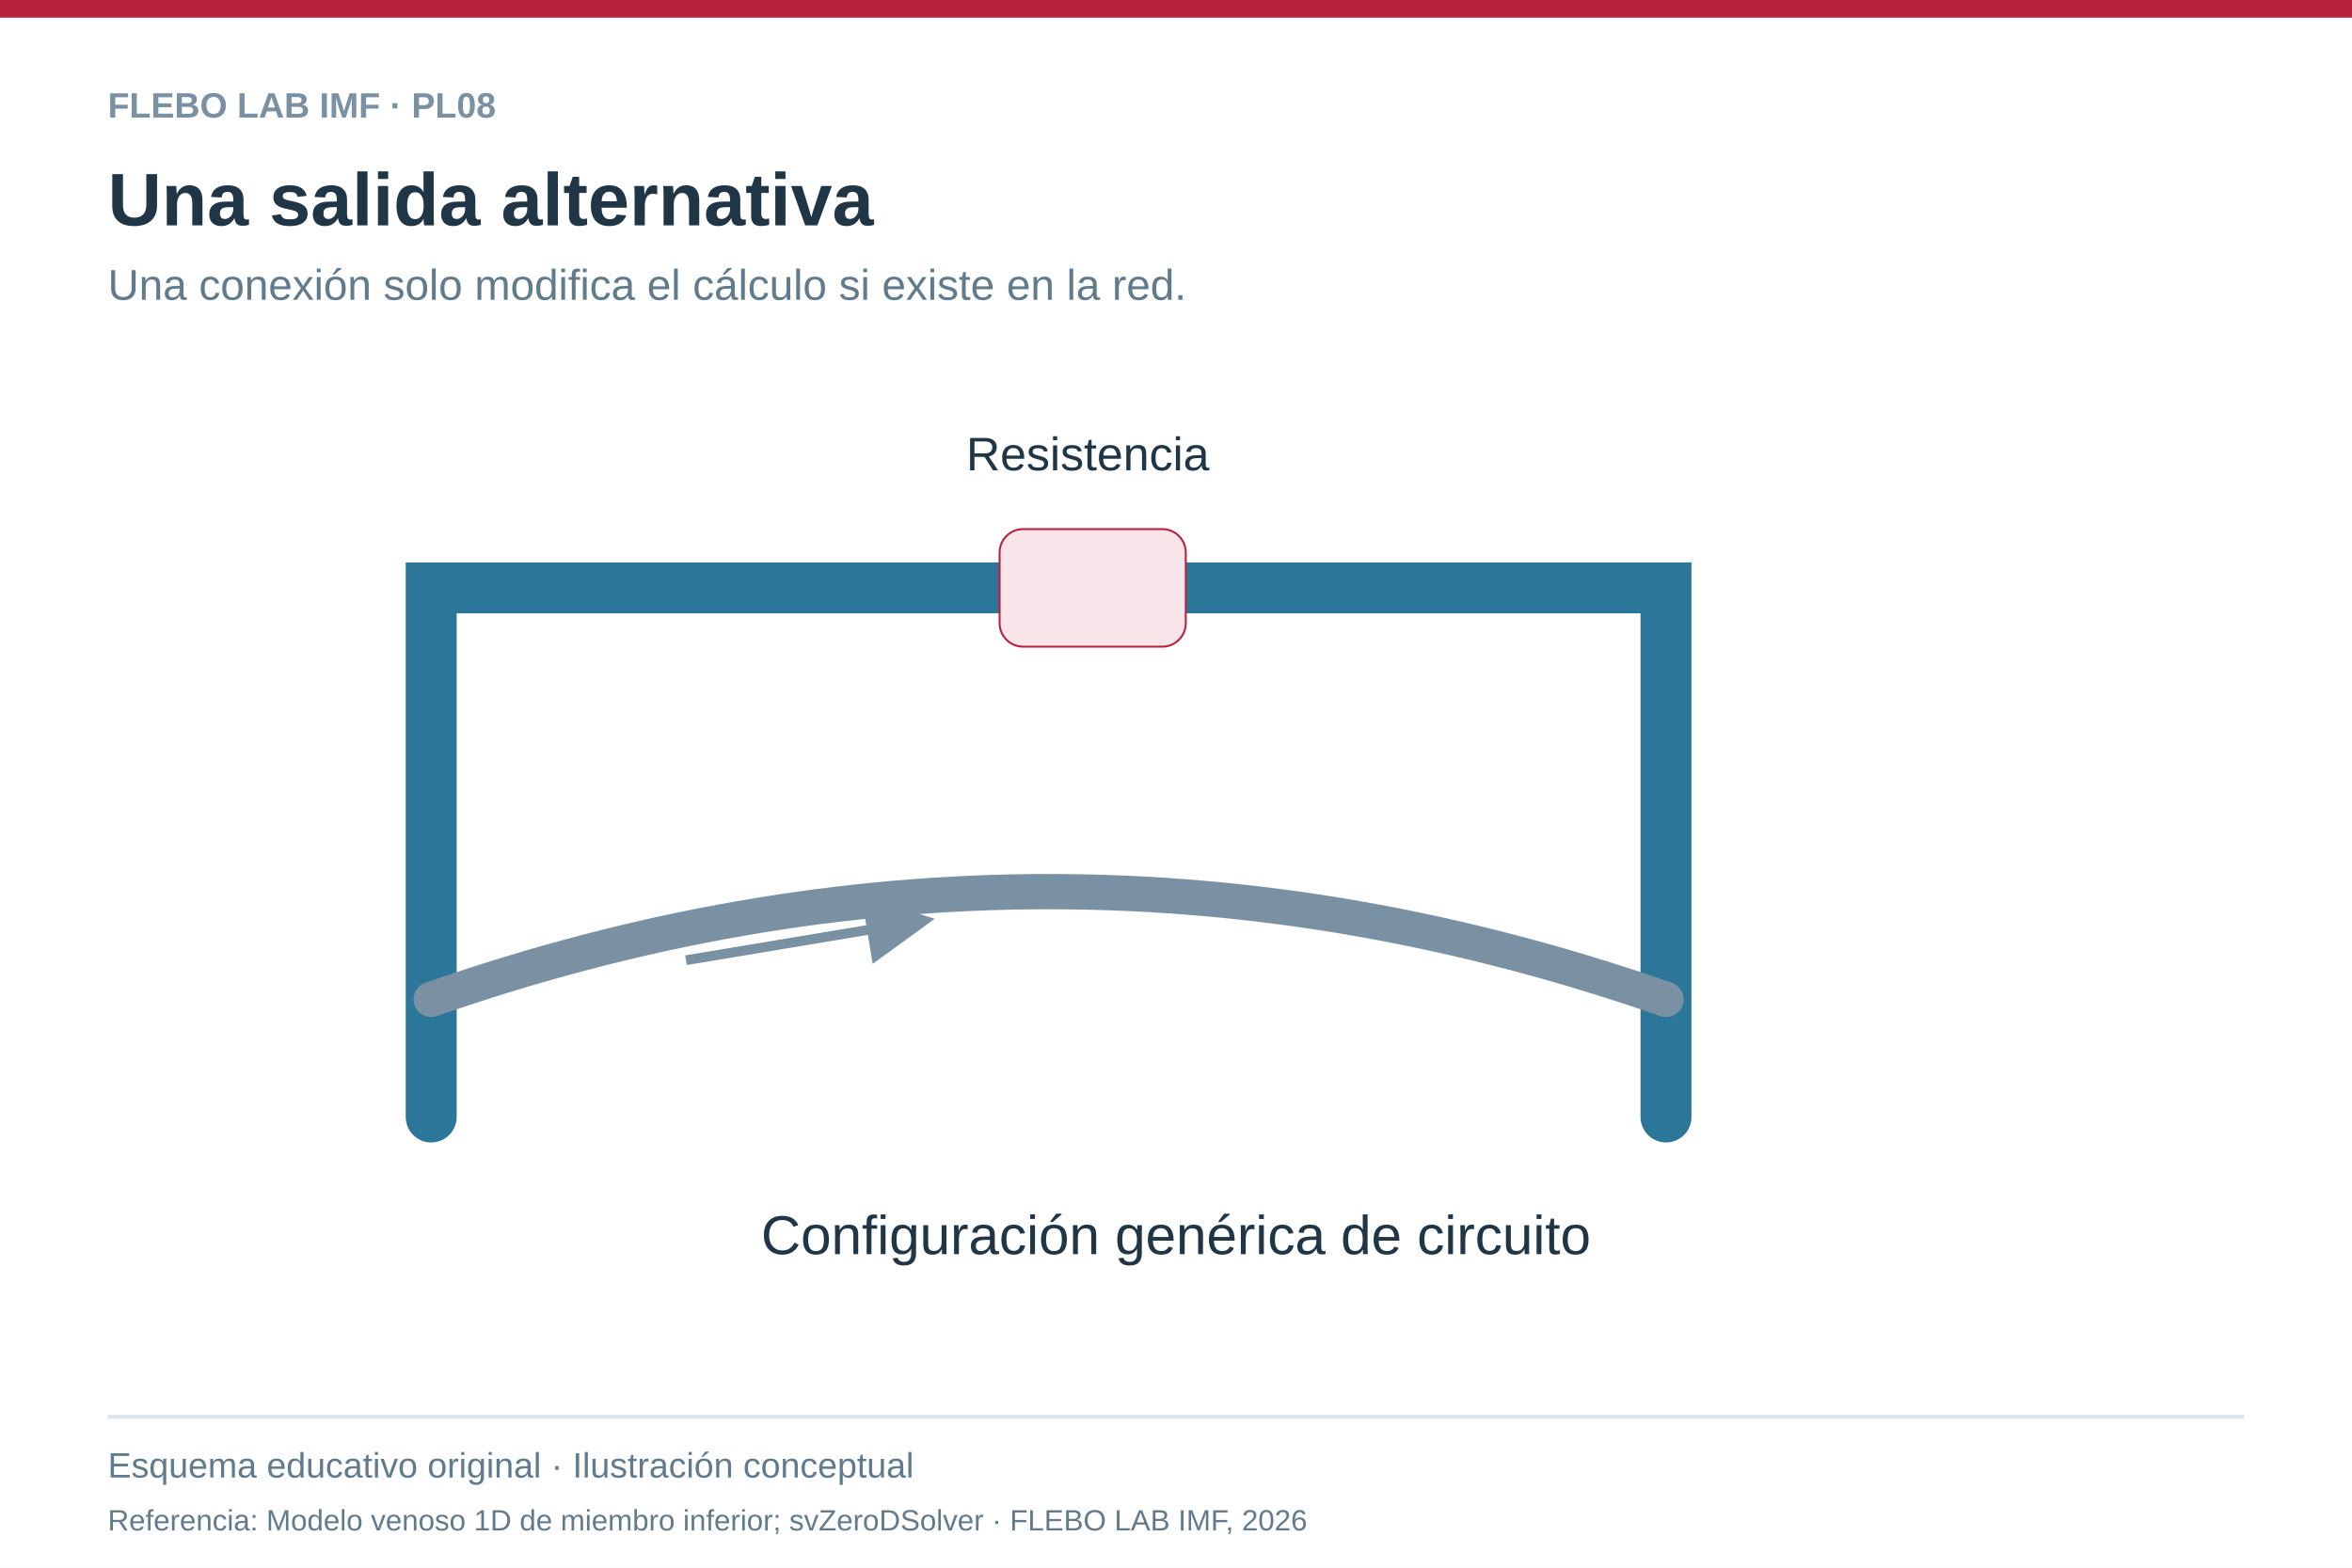
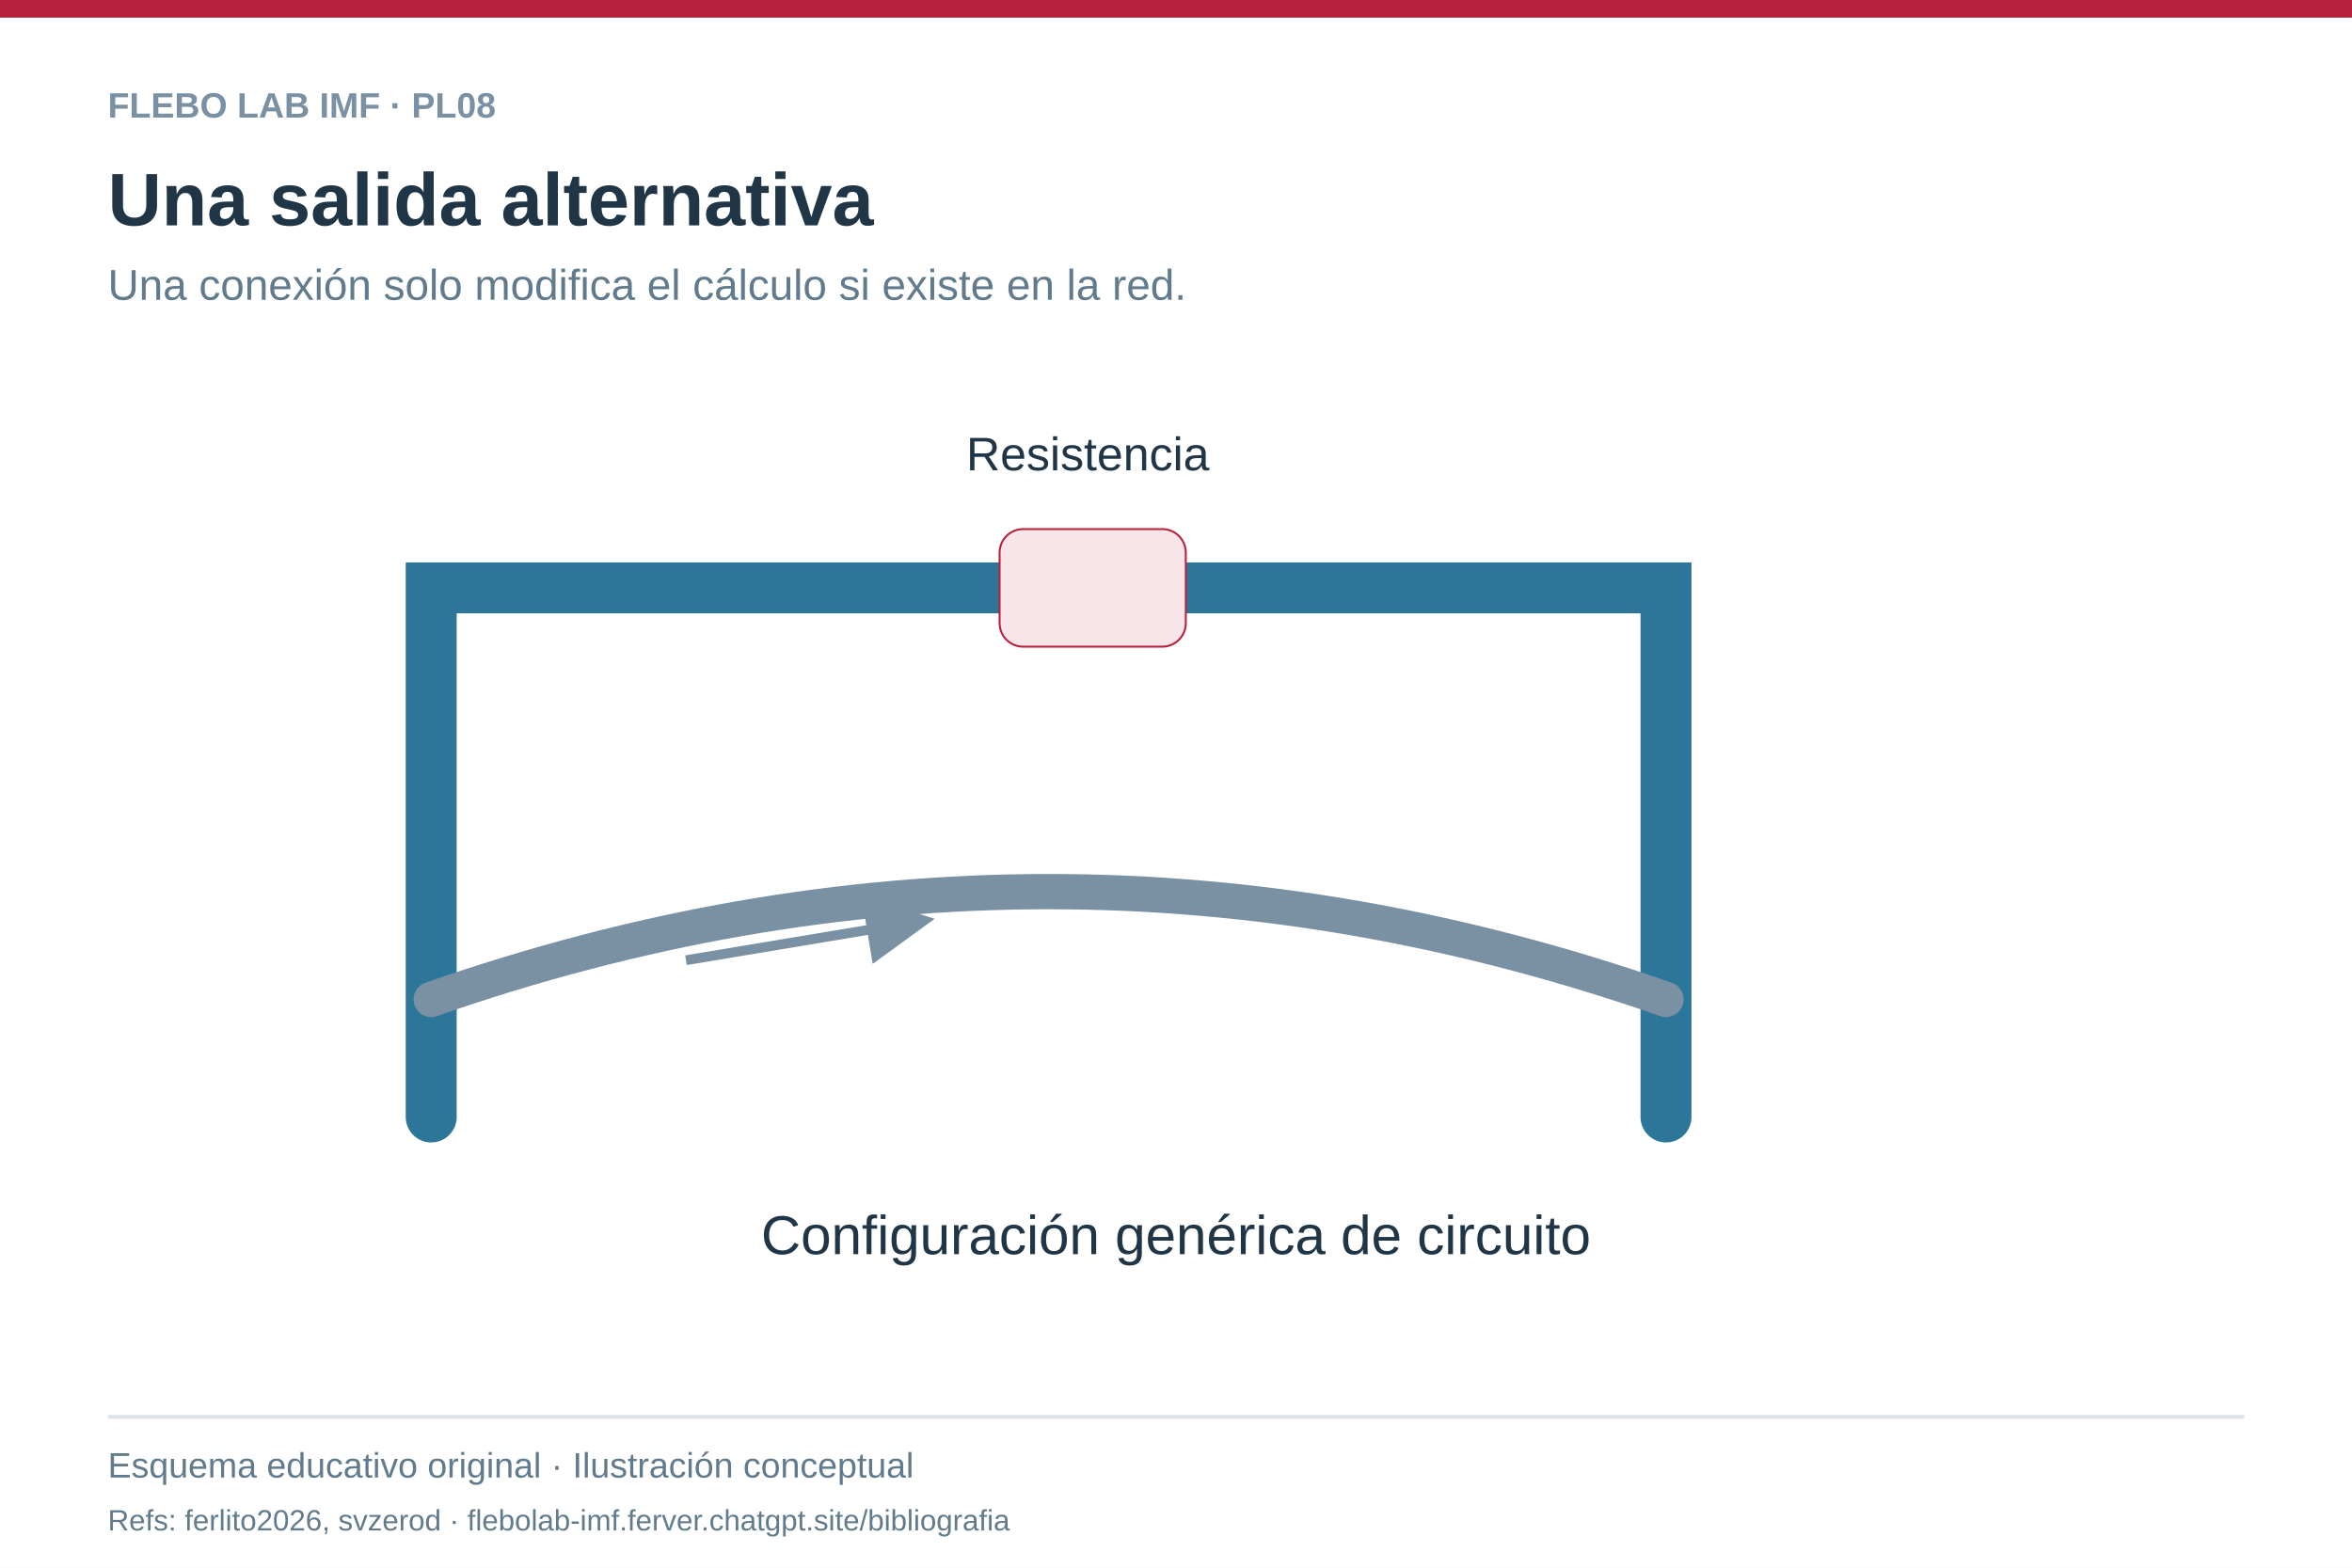
<svg xmlns="http://www.w3.org/2000/svg" width="1200" height="800" viewBox="0 0 1200 800" role="img" aria-labelledby="title desc">
  <defs>
    <marker id="arrow" viewBox="0 0 10 10" refX="8" refY="5" markerWidth="7" markerHeight="7" orient="auto-start-reverse">
      <path d="M0,0 L10,5 L0,10 z" fill="context-stroke" />
    </marker>
  </defs>
  <style>text{font-family:Arial,Helvetica,sans-serif}.static{display:none}@media(prefers-reduced-motion:reduce){.moving{display:none}.static{display:inline}}</style>
  <rect width="1200" height="800" fill="#fff" />
  <rect width="1200" height="9" fill="#b7213c" />
  <text x="55" y="60" fill="#7a91a4" font-size="18" font-weight="700" text-anchor="start">FLEBO LAB IMF · PL08</text>
  <text x="55" y="115" fill="#203647" font-size="38" font-weight="700" text-anchor="start">Una salida alternativa</text>
  <text x="55" y="153" fill="#617b8d" font-size="22" font-weight="400" text-anchor="start">Una conexión solo modifica el cálculo si existe en la red.</text>
  <path d="M220,570 L220,300 L850,300 L850,570" fill="none" stroke="#2c769a" stroke-width="26" stroke-linecap="round" />
  <path d="M220,510 Q535,400 850,510" fill="none" stroke="#7a91a4" stroke-width="18" stroke-linecap="round" />
  <rect x="510" y="270" width="95" height="60" rx="12" fill="#f7e5e9" stroke="#b7213c" />
  <text x="555" y="240" fill="#203647" font-size="24" font-weight="400" text-anchor="middle">Resistencia</text>
  <line x1="350" y1="490" x2="470" y2="470" stroke="#7a91a4" stroke-width="5" marker-end="url(#arrow)" />
  <text x="600" y="640" fill="#203647" font-size="28" font-weight="400" text-anchor="middle">Configuración genérica de circuito</text>
  <line x1="55" y1="723" x2="1145" y2="723" stroke="#dce5eb" stroke-width="2" />
  <text x="55" y="754" fill="#617b8d" font-size="18" font-weight="400" text-anchor="start">Esquema educativo original · Ilustración conceptual</text>
-   <text x="55" y="781" fill="#617b8d" font-size="15" font-weight="400" text-anchor="start">Referencia: Modelo venoso 1D de miembro inferior; svZeroDSolver · FLEBO LAB IMF, 2026</text>
+   <text x="55" y="781" fill="#617b8d" font-size="15" font-weight="400" text-anchor="start">Refs: ferlito2026, svzerod · flebolab-imf.ferver.chatgpt.site/bibliografia</text>
</svg>
